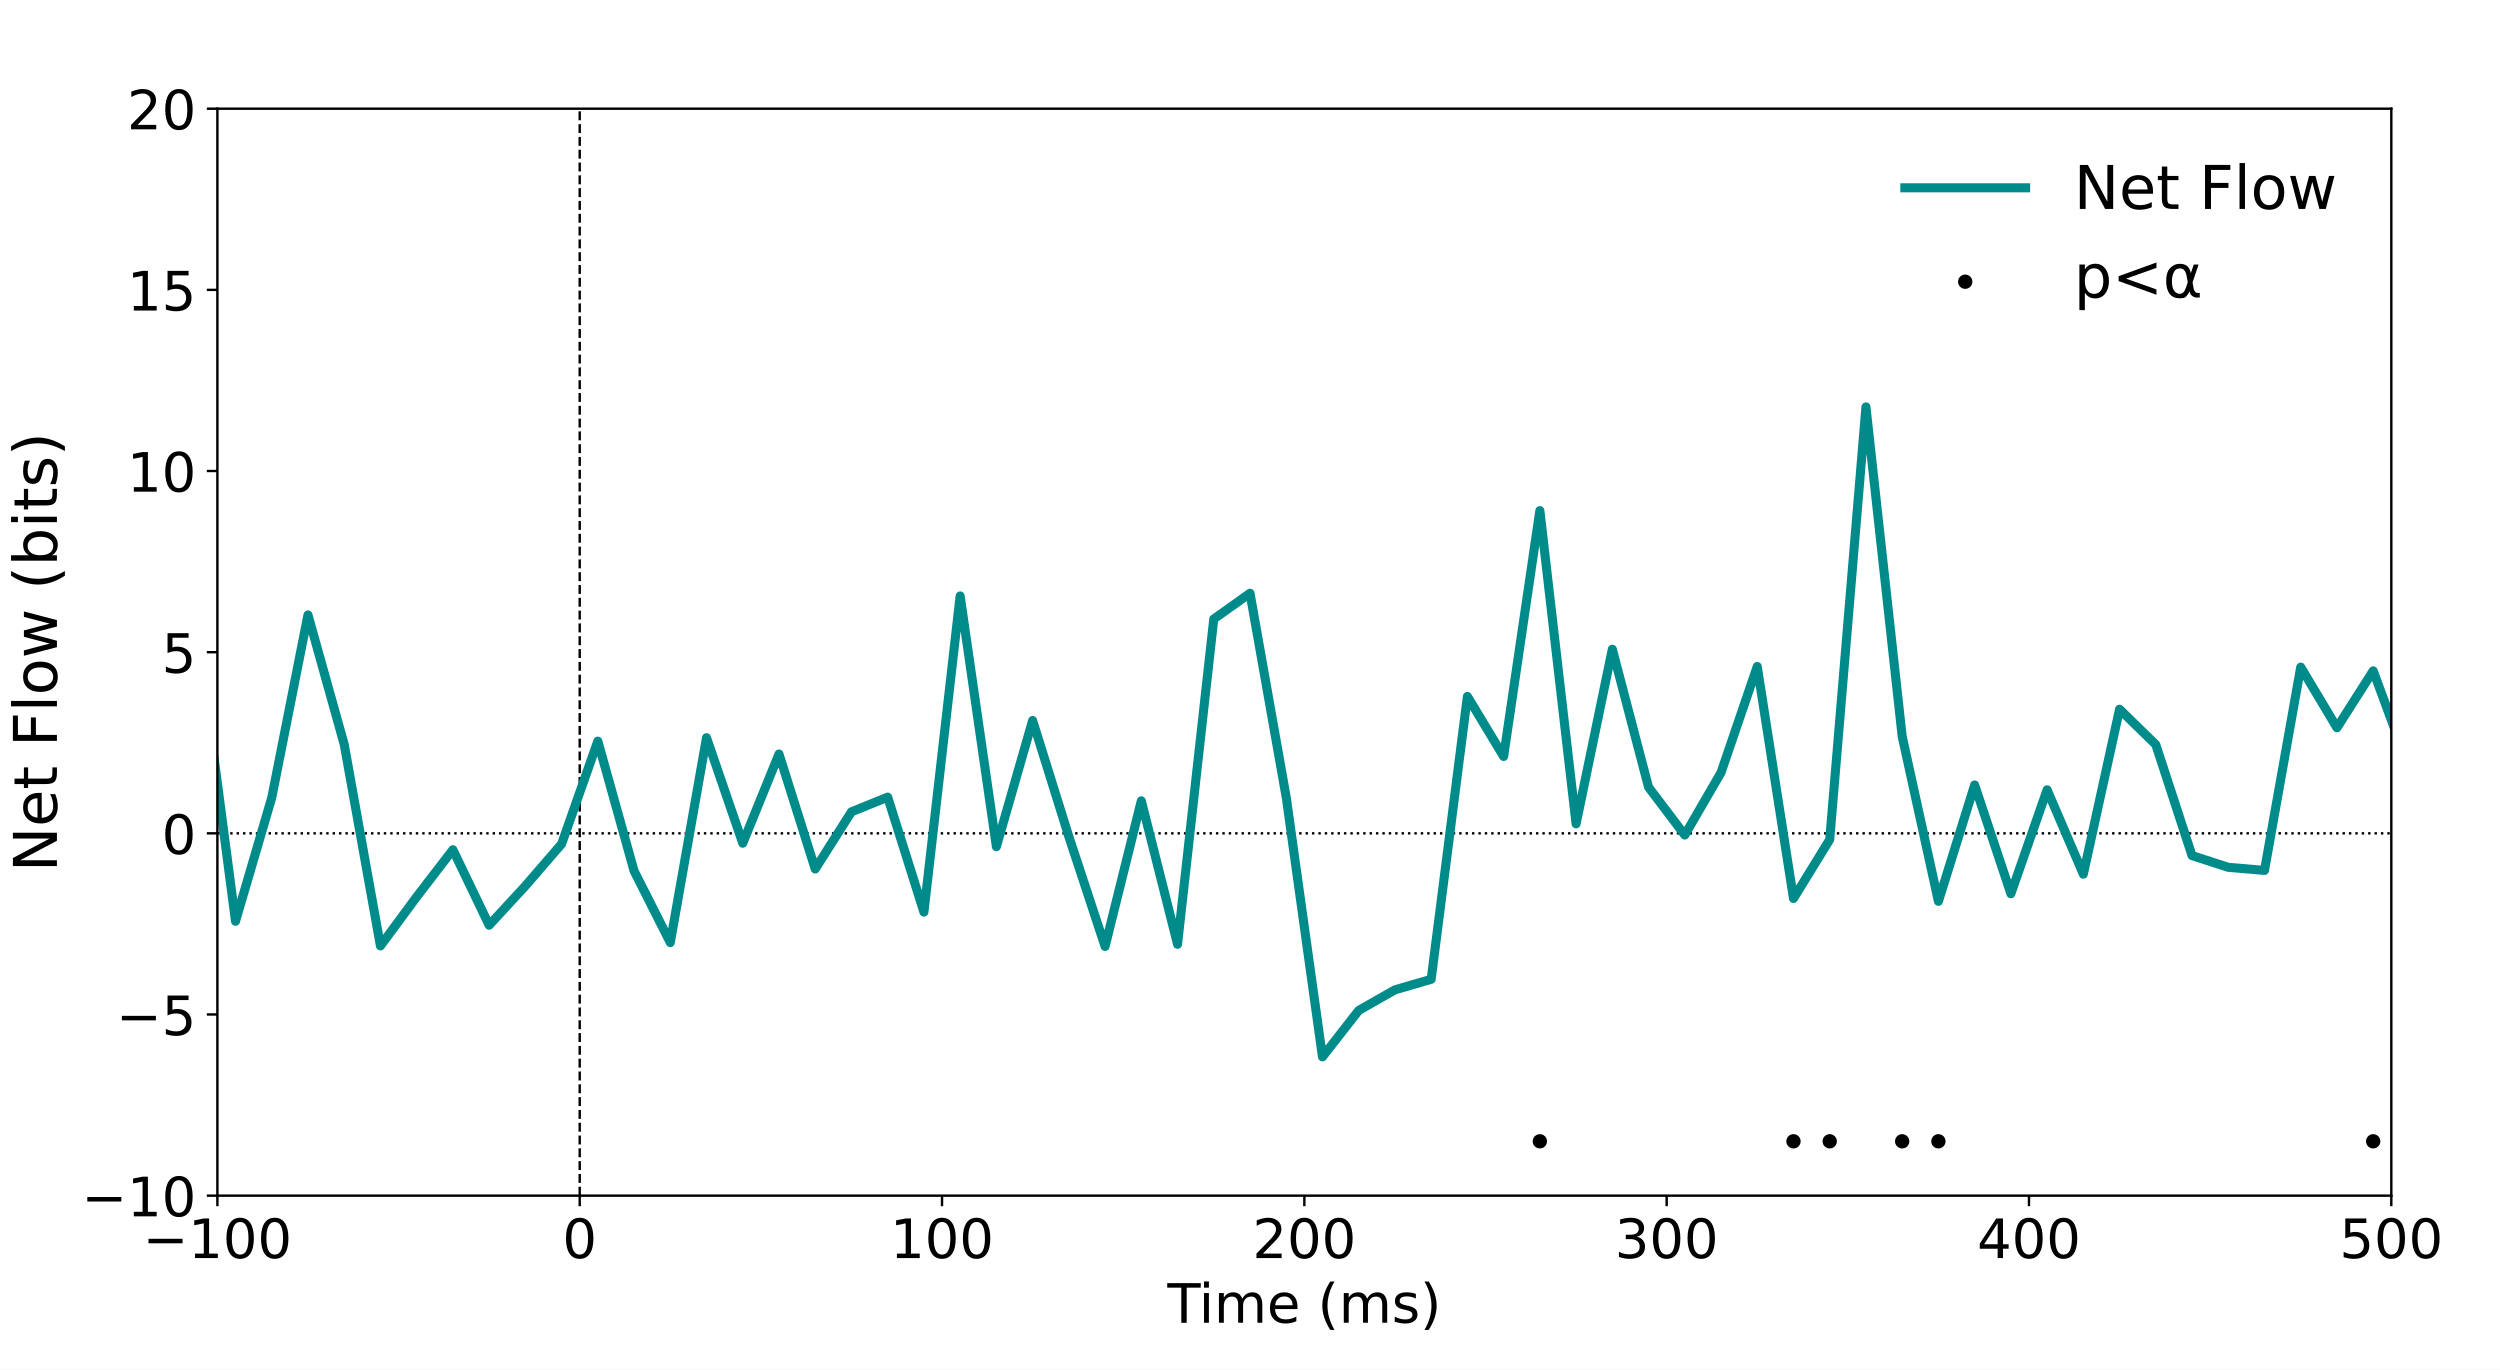
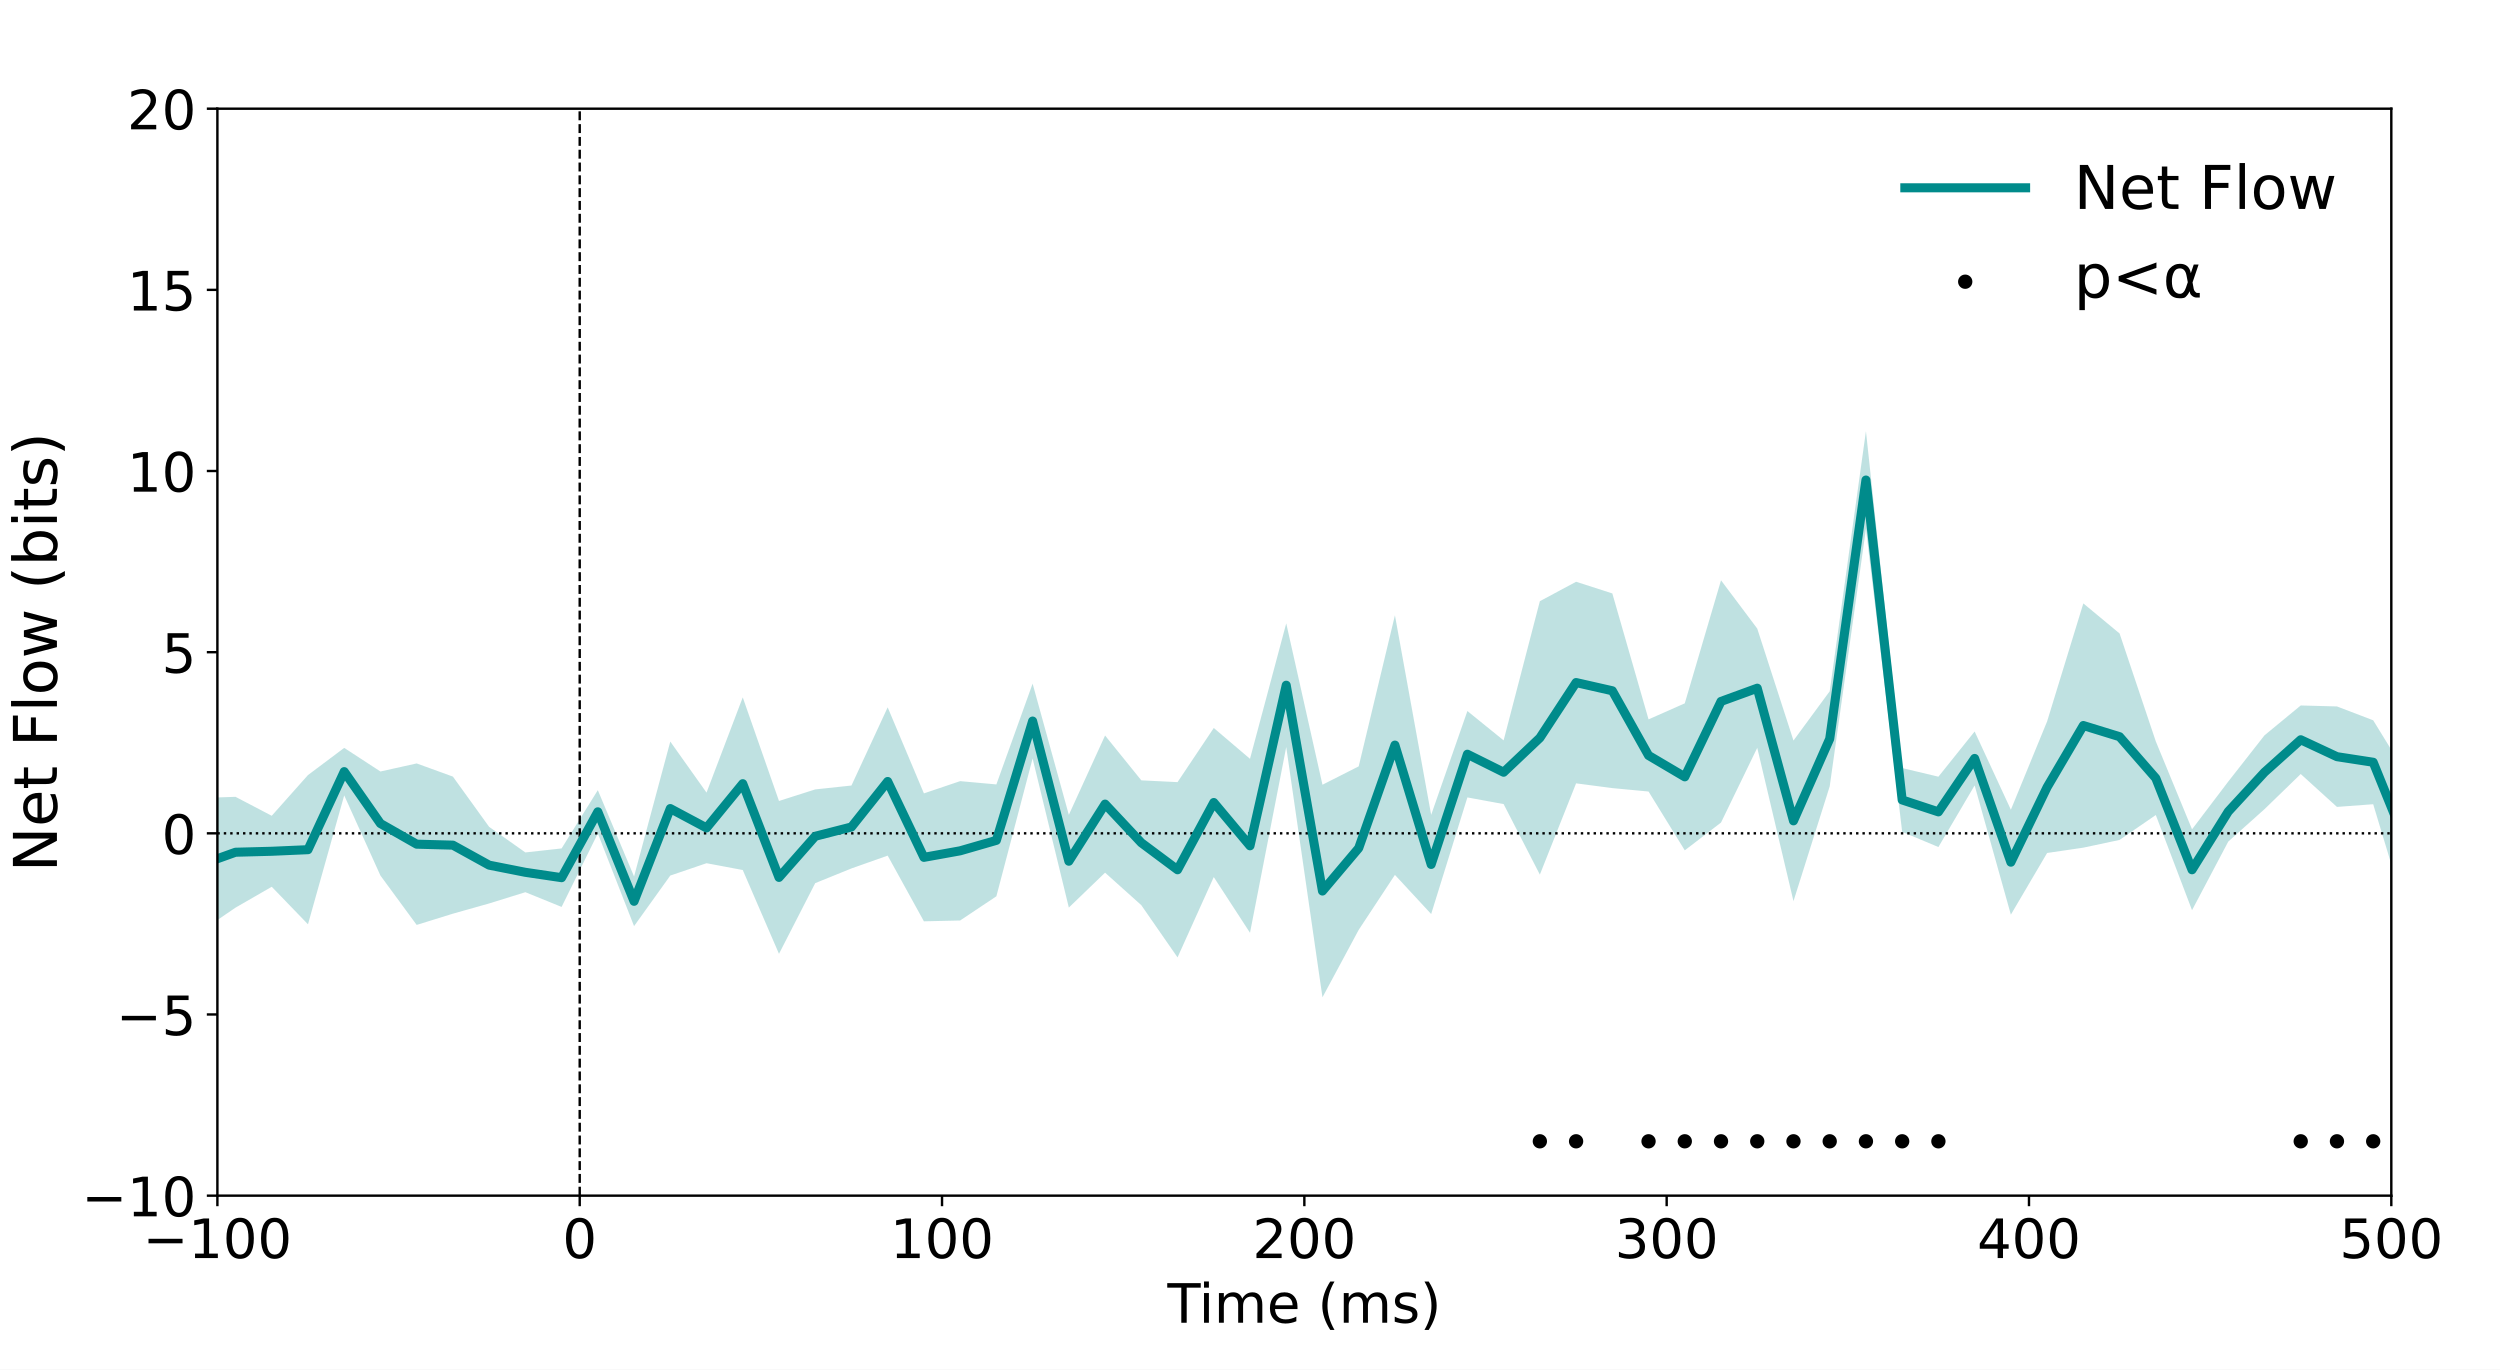
<svg xmlns="http://www.w3.org/2000/svg" xmlns:xlink="http://www.w3.org/1999/xlink" width="828pt" height="453.6pt" viewBox="0 0 828 453.6" version="1.1">
  <defs>
    <style type="text/css">*{stroke-linejoin: round; stroke-linecap: butt}</style>
  </defs>
  <g id="figure_1">
    <g id="patch_1">
      <path d="M 0 453.6  L 828 453.6  L 828 0  L 0 0  z " style="fill: #ffffff" />
    </g>
    <g id="axes_1">
      <g id="patch_2">
        <path d="M 72 396  L 792 396  L 792 36  L 72 36  z " style="fill: #ffffff" />
      </g>
-       <g id="PolyCollection_1" />
+       <g id="PolyCollection_1">
+         <path d="M -42 247.049  L -42 262.779  L -30 314.671  L -18 273.869  L -6 238.247  L 6 299.404  L 18 322.837  L 30 301.265  L 42 269.017  L 54 264.563  L 66 308.81  L 78 300.614  L 90 293.696  L 102 306.128  L 114 263.431  L 126 289.984  L 138 306.334  L 150 302.612  L 162 299.228  L 174 295.495  L 186 300.372  L 198 276.042  L 210 306.734  L 222 289.985  L 234 285.895  L 246 288.148  L 258 315.908  L 270 292.492  L 282 287.627  L 294 283.381  L 306 305.142  L 318 304.866  L 330 296.848  L 342 251.212  L 354 300.59  L 366 289.029  L 378 299.791  L 390 317.089  L 402 290.479  L 414 308.937  L 426 247.425  L 438 330.304  L 450 307.976  L 462 289.764  L 474 302.721  L 486 264.105  L 498 266.314  L 510 289.664  L 522 259.442  L 534 261.021  L 546 262.154  L 558 281.633  L 570 272.429  L 582 247.68  L 594 298.46  L 606 260.442  L 618 175.178  L 630 275.508  L 642 280.54  L 654 260.132  L 666 302.936  L 678 282.509  L 690 280.744  L 702 278.184  L 714 269.938  L 726 301.457  L 738 278.734  L 750 267.996  L 762 256.358  L 774 267.25  L 786 266.36  L 798 306.08  L 810 255.615  L 822 285.799  L 834 278.721  L 846 308.905  L 858 325.986  L 870 281.308  L 882 261.475  L 894 297.054  L 906 285.588  L 918 312.872  L 930 292.744  L 942 265.234  L 954 268.608  L 966 284.773  L 978 287.041  L 990 291.492  L 1002 278.209  L 1014 290.752  L 1026 328.577  L 1038 317.581  L 1050 294.725  L 1062 276.634  L 1074 296.938  L 1086 306.716  L 1098 268.734  L 1110 286.736  L 1122 256.022  L 1134 273.531  L 1146 287.608  L 1146 245.125  L 1146 245.125  L 1134 239.949  L 1122 219.145  L 1110 242.341  L 1098 244.446  L 1086 280.069  L 1074 254.673  L 1062 242.174  L 1050 281.829  L 1038 287.897  L 1026 274.149  L 1014 265.449  L 1002 240.461  L 990 273.928  L 978 280.862  L 966 249.464  L 954 239.452  L 942 240.559  L 930 237.053  L 918 249.046  L 906 232.954  L 894 272.079  L 882 241.842  L 870 244.904  L 858 264.248  L 846 276.391  L 834 222.598  L 822 225.875  L 810 209.877  L 798 258.092  L 786 238.559  L 774 233.972  L 762 233.651  L 750 243.544  L 738 258.853  L 726 274.674  L 714 245.546  L 702 209.803  L 690 199.846  L 678 238.938  L 666 268.181  L 654 242.268  L 642 257.241  L 630 254.377  L 618 142.799  L 606 228.944  L 594 245.271  L 582 208.184  L 570 192.194  L 558 232.946  L 546 238.254  L 534 196.544  L 522 192.679  L 510 199.119  L 498 245.213  L 486 235.494  L 474 269.885  L 462 203.789  L 450 253.82  L 438 259.904  L 426 206.461  L 414 251.318  L 402 241.11  L 390 259.043  L 378 258.447  L 366 243.603  L 354 269.875  L 342 226.427  L 330 259.798  L 318 258.712  L 306 262.769  L 294 234.274  L 282 260.167  L 270 261.453  L 258 265.283  L 246 230.971  L 234 262.51  L 222 245.604  L 210 290.289  L 198 261.704  L 186 280.999  L 174 282.328  L 162 273.849  L 150 257.212  L 138 252.848  L 126 255.519  L 114 247.697  L 102 256.701  L 90 270.188  L 78 263.907  L 66 264.323  L 54 235.149  L 42 234.359  L 30 264.443  L 18 293.139  L 6 263.943  L -6 208.94  L -18 238.468  L -30 265.873  L -42 247.049  z " clip-path="url(#p07f9e0aaf0)" style="fill: #008b8b; fill-opacity: 0.25" />
+       </g>
      <g id="matplotlib.axis_1">
        <g id="xtick_1">
          <g id="line2d_1">
            <defs>
-               <path id="m88c7735e2c" d="M 0 0  L 0 3.5  " style="stroke: #000000; stroke-width: 0.8" />
-             </defs>
-             <g>
-               <use xlink:href="#m88c7735e2c" x="72" y="396" style="stroke: #000000; stroke-width: 0.8" />
+               <path id="m12f9770009" d="M 0 0  L 0 3.5  " style="stroke: #000000; stroke-width: 0.8" />
+             </defs>
+             <g>
+               <use xlink:href="#m12f9770009" x="72" y="396" style="stroke: #000000; stroke-width: 0.8" />
            </g>
          </g>
          <g id="text_1">
            <g transform="translate(47.27953 416.6772) scale(0.18 -0.18)">
              <defs>
                <path id="DejaVuSans-2212" d="M 678 2272  L 4684 2272  L 4684 1741  L 678 1741  L 678 2272  z " transform="scale(0.015625)" />
                <path id="DejaVuSans-31" d="M 794 531  L 1825 531  L 1825 4091  L 703 3866  L 703 4441  L 1819 4666  L 2450 4666  L 2450 531  L 3481 531  L 3481 0  L 794 0  L 794 531  z " transform="scale(0.015625)" />
                <path id="DejaVuSans-30" d="M 2034 4250  Q 1547 4250 1301 3770  Q 1056 3291 1056 2328  Q 1056 1369 1301 889  Q 1547 409 2034 409  Q 2525 409 2770 889  Q 3016 1369 3016 2328  Q 3016 3291 2770 3770  Q 2525 4250 2034 4250  z M 2034 4750  Q 2819 4750 3233 4129  Q 3647 3509 3647 2328  Q 3647 1150 3233 529  Q 2819 -91 2034 -91  Q 1250 -91 836 529  Q 422 1150 422 2328  Q 422 3509 836 4129  Q 1250 4750 2034 4750  z " transform="scale(0.015625)" />
              </defs>
              <use xlink:href="#DejaVuSans-2212" />
              <use xlink:href="#DejaVuSans-31" x="83.789" />
              <use xlink:href="#DejaVuSans-30" x="147.412" />
              <use xlink:href="#DejaVuSans-30" x="211.035" />
            </g>
          </g>
        </g>
        <g id="xtick_2">
          <g id="line2d_2">
            <g>
-               <use xlink:href="#m88c7735e2c" x="192" y="396" style="stroke: #000000; stroke-width: 0.8" />
+               <use xlink:href="#m12f9770009" x="192" y="396" style="stroke: #000000; stroke-width: 0.8" />
            </g>
          </g>
          <g id="text_2">
            <g transform="translate(186.2738 416.6772) scale(0.18 -0.18)">
              <use xlink:href="#DejaVuSans-30" />
            </g>
          </g>
        </g>
        <g id="xtick_3">
          <g id="line2d_3">
            <g>
-               <use xlink:href="#m88c7735e2c" x="312" y="396" style="stroke: #000000; stroke-width: 0.8" />
+               <use xlink:href="#m12f9770009" x="312" y="396" style="stroke: #000000; stroke-width: 0.8" />
            </g>
          </g>
          <g id="text_3">
            <g transform="translate(294.8213 416.6772) scale(0.18 -0.18)">
              <use xlink:href="#DejaVuSans-31" />
              <use xlink:href="#DejaVuSans-30" x="63.623" />
              <use xlink:href="#DejaVuSans-30" x="127.246" />
            </g>
          </g>
        </g>
        <g id="xtick_4">
          <g id="line2d_4">
            <g>
-               <use xlink:href="#m88c7735e2c" x="432" y="396" style="stroke: #000000; stroke-width: 0.8" />
+               <use xlink:href="#m12f9770009" x="432" y="396" style="stroke: #000000; stroke-width: 0.8" />
            </g>
          </g>
          <g id="text_4">
            <g transform="translate(414.8213 416.6772) scale(0.18 -0.18)">
              <defs>
                <path id="DejaVuSans-32" d="M 1228 531  L 3431 531  L 3431 0  L 469 0  L 469 531  Q 828 903 1448 1529  Q 2069 2156 2228 2338  Q 2531 2678 2651 2914  Q 2772 3150 2772 3378  Q 2772 3750 2511 3984  Q 2250 4219 1831 4219  Q 1534 4219 1204 4116  Q 875 4013 500 3803  L 500 4441  Q 881 4594 1212 4672  Q 1544 4750 1819 4750  Q 2544 4750 2975 4387  Q 3406 4025 3406 3419  Q 3406 3131 3298 2873  Q 3191 2616 2906 2266  Q 2828 2175 2409 1742  Q 1991 1309 1228 531  z " transform="scale(0.015625)" />
              </defs>
              <use xlink:href="#DejaVuSans-32" />
              <use xlink:href="#DejaVuSans-30" x="63.623" />
              <use xlink:href="#DejaVuSans-30" x="127.246" />
            </g>
          </g>
        </g>
        <g id="xtick_5">
          <g id="line2d_5">
            <g>
-               <use xlink:href="#m88c7735e2c" x="552" y="396" style="stroke: #000000; stroke-width: 0.8" />
+               <use xlink:href="#m12f9770009" x="552" y="396" style="stroke: #000000; stroke-width: 0.8" />
            </g>
          </g>
          <g id="text_5">
            <g transform="translate(534.8212 416.6772) scale(0.18 -0.18)">
              <defs>
                <path id="DejaVuSans-33" d="M 2597 2516  Q 3050 2419 3304 2112  Q 3559 1806 3559 1356  Q 3559 666 3084 287  Q 2609 -91 1734 -91  Q 1441 -91 1130 -33  Q 819 25 488 141  L 488 750  Q 750 597 1062 519  Q 1375 441 1716 441  Q 2309 441 2620 675  Q 2931 909 2931 1356  Q 2931 1769 2642 2001  Q 2353 2234 1838 2234  L 1294 2234  L 1294 2753  L 1863 2753  Q 2328 2753 2575 2939  Q 2822 3125 2822 3475  Q 2822 3834 2567 4026  Q 2313 4219 1838 4219  Q 1578 4219 1281 4162  Q 984 4106 628 3988  L 628 4550  Q 988 4650 1302 4700  Q 1616 4750 1894 4750  Q 2613 4750 3031 4423  Q 3450 4097 3450 3541  Q 3450 3153 3228 2886  Q 3006 2619 2597 2516  z " transform="scale(0.015625)" />
              </defs>
              <use xlink:href="#DejaVuSans-33" />
              <use xlink:href="#DejaVuSans-30" x="63.623" />
              <use xlink:href="#DejaVuSans-30" x="127.246" />
            </g>
          </g>
        </g>
        <g id="xtick_6">
          <g id="line2d_6">
            <g>
-               <use xlink:href="#m88c7735e2c" x="672" y="396" style="stroke: #000000; stroke-width: 0.8" />
+               <use xlink:href="#m12f9770009" x="672" y="396" style="stroke: #000000; stroke-width: 0.8" />
            </g>
          </g>
          <g id="text_6">
            <g transform="translate(654.8212 416.6772) scale(0.18 -0.18)">
              <defs>
                <path id="DejaVuSans-34" d="M 2419 4116  L 825 1625  L 2419 1625  L 2419 4116  z M 2253 4666  L 3047 4666  L 3047 1625  L 3713 1625  L 3713 1100  L 3047 1100  L 3047 0  L 2419 0  L 2419 1100  L 313 1100  L 313 1709  L 2253 4666  z " transform="scale(0.015625)" />
              </defs>
              <use xlink:href="#DejaVuSans-34" />
              <use xlink:href="#DejaVuSans-30" x="63.623" />
              <use xlink:href="#DejaVuSans-30" x="127.246" />
            </g>
          </g>
        </g>
        <g id="xtick_7">
          <g id="line2d_7">
            <g>
-               <use xlink:href="#m88c7735e2c" x="792" y="396" style="stroke: #000000; stroke-width: 0.8" />
+               <use xlink:href="#m12f9770009" x="792" y="396" style="stroke: #000000; stroke-width: 0.8" />
            </g>
          </g>
          <g id="text_7">
            <g transform="translate(774.8212 416.6772) scale(0.18 -0.18)">
              <defs>
                <path id="DejaVuSans-35" d="M 691 4666  L 3169 4666  L 3169 4134  L 1269 4134  L 1269 2991  Q 1406 3038 1543 3061  Q 1681 3084 1819 3084  Q 2600 3084 3056 2656  Q 3513 2228 3513 1497  Q 3513 744 3044 326  Q 2575 -91 1722 -91  Q 1428 -91 1123 -41  Q 819 9 494 109  L 494 744  Q 775 591 1075 516  Q 1375 441 1709 441  Q 2250 441 2565 725  Q 2881 1009 2881 1497  Q 2881 1984 2565 2268  Q 2250 2553 1709 2553  Q 1456 2553 1204 2497  Q 953 2441 691 2322  L 691 4666  z " transform="scale(0.015625)" />
              </defs>
              <use xlink:href="#DejaVuSans-35" />
              <use xlink:href="#DejaVuSans-30" x="63.623" />
              <use xlink:href="#DejaVuSans-30" x="127.246" />
            </g>
          </g>
        </g>
        <g id="text_8">
          <g transform="translate(386.6414 438.0978) scale(0.18 -0.18)">
            <defs>
              <path id="DejaVuSans-54" d="M -19 4666  L 3928 4666  L 3928 4134  L 2272 4134  L 2272 0  L 1638 0  L 1638 4134  L -19 4134  L -19 4666  z " transform="scale(0.015625)" />
              <path id="DejaVuSans-69" d="M 603 3500  L 1178 3500  L 1178 0  L 603 0  L 603 3500  z M 603 4863  L 1178 4863  L 1178 4134  L 603 4134  L 603 4863  z " transform="scale(0.015625)" />
              <path id="DejaVuSans-6d" d="M 3328 2828  Q 3544 3216 3844 3400  Q 4144 3584 4550 3584  Q 5097 3584 5394 3201  Q 5691 2819 5691 2113  L 5691 0  L 5113 0  L 5113 2094  Q 5113 2597 4934 2840  Q 4756 3084 4391 3084  Q 3944 3084 3684 2787  Q 3425 2491 3425 1978  L 3425 0  L 2847 0  L 2847 2094  Q 2847 2600 2669 2842  Q 2491 3084 2119 3084  Q 1678 3084 1418 2786  Q 1159 2488 1159 1978  L 1159 0  L 581 0  L 581 3500  L 1159 3500  L 1159 2956  Q 1356 3278 1631 3431  Q 1906 3584 2284 3584  Q 2666 3584 2933 3390  Q 3200 3197 3328 2828  z " transform="scale(0.015625)" />
              <path id="DejaVuSans-65" d="M 3597 1894  L 3597 1613  L 953 1613  Q 991 1019 1311 708  Q 1631 397 2203 397  Q 2534 397 2845 478  Q 3156 559 3463 722  L 3463 178  Q 3153 47 2828 -22  Q 2503 -91 2169 -91  Q 1331 -91 842 396  Q 353 884 353 1716  Q 353 2575 817 3079  Q 1281 3584 2069 3584  Q 2775 3584 3186 3129  Q 3597 2675 3597 1894  z M 3022 2063  Q 3016 2534 2758 2815  Q 2500 3097 2075 3097  Q 1594 3097 1305 2825  Q 1016 2553 972 2059  L 3022 2063  z " transform="scale(0.015625)" />
              <path id="DejaVuSans-20" transform="scale(0.015625)" />
              <path id="DejaVuSans-28" d="M 1984 4856  Q 1566 4138 1362 3434  Q 1159 2731 1159 2009  Q 1159 1288 1364 580  Q 1569 -128 1984 -844  L 1484 -844  Q 1016 -109 783 600  Q 550 1309 550 2009  Q 550 2706 781 3412  Q 1013 4119 1484 4856  L 1984 4856  z " transform="scale(0.015625)" />
              <path id="DejaVuSans-73" d="M 2834 3397  L 2834 2853  Q 2591 2978 2328 3040  Q 2066 3103 1784 3103  Q 1356 3103 1142 2972  Q 928 2841 928 2578  Q 928 2378 1081 2264  Q 1234 2150 1697 2047  L 1894 2003  Q 2506 1872 2764 1633  Q 3022 1394 3022 966  Q 3022 478 2636 193  Q 2250 -91 1575 -91  Q 1294 -91 989 -36  Q 684 19 347 128  L 347 722  Q 666 556 975 473  Q 1284 391 1588 391  Q 1994 391 2212 530  Q 2431 669 2431 922  Q 2431 1156 2273 1281  Q 2116 1406 1581 1522  L 1381 1569  Q 847 1681 609 1914  Q 372 2147 372 2553  Q 372 3047 722 3315  Q 1072 3584 1716 3584  Q 2034 3584 2315 3537  Q 2597 3491 2834 3397  z " transform="scale(0.015625)" />
              <path id="DejaVuSans-29" d="M 513 4856  L 1013 4856  Q 1481 4119 1714 3412  Q 1947 2706 1947 2009  Q 1947 1309 1714 600  Q 1481 -109 1013 -844  L 513 -844  Q 928 -128 1133 580  Q 1338 1288 1338 2009  Q 1338 2731 1133 3434  Q 928 4138 513 4856  z " transform="scale(0.015625)" />
            </defs>
            <use xlink:href="#DejaVuSans-54" />
            <use xlink:href="#DejaVuSans-69" x="57.959" />
            <use xlink:href="#DejaVuSans-6d" x="85.742" />
            <use xlink:href="#DejaVuSans-65" x="183.154" />
            <use xlink:href="#DejaVuSans-20" x="244.678" />
            <use xlink:href="#DejaVuSans-28" x="276.465" />
            <use xlink:href="#DejaVuSans-6d" x="315.479" />
            <use xlink:href="#DejaVuSans-73" x="412.891" />
            <use xlink:href="#DejaVuSans-29" x="464.99" />
          </g>
        </g>
      </g>
      <g id="matplotlib.axis_2">
        <g id="ytick_1">
          <g id="line2d_8">
            <defs>
-               <path id="mceecb97857" d="M 0 0  L -3.5 0  " style="stroke: #000000; stroke-width: 0.8" />
-             </defs>
-             <g>
-               <use xlink:href="#mceecb97857" x="72" y="396" style="stroke: #000000; stroke-width: 0.8" />
+               <path id="me1f4e6bb8c" d="M 0 0  L -3.5 0  " style="stroke: #000000; stroke-width: 0.8" />
+             </defs>
+             <g>
+               <use xlink:href="#me1f4e6bb8c" x="72" y="396" style="stroke: #000000; stroke-width: 0.8" />
            </g>
          </g>
          <g id="text_9">
            <g transform="translate(27.01156 402.8386) scale(0.18 -0.18)">
              <use xlink:href="#DejaVuSans-2212" />
              <use xlink:href="#DejaVuSans-31" x="83.789" />
              <use xlink:href="#DejaVuSans-30" x="147.412" />
            </g>
          </g>
        </g>
        <g id="ytick_2">
          <g id="line2d_9">
            <g>
-               <use xlink:href="#mceecb97857" x="72" y="336" style="stroke: #000000; stroke-width: 0.8" />
+               <use xlink:href="#me1f4e6bb8c" x="72" y="336" style="stroke: #000000; stroke-width: 0.8" />
            </g>
          </g>
          <g id="text_10">
            <g transform="translate(38.46406 342.8386) scale(0.18 -0.18)">
              <use xlink:href="#DejaVuSans-2212" />
              <use xlink:href="#DejaVuSans-35" x="83.789" />
            </g>
          </g>
        </g>
        <g id="ytick_3">
          <g id="line2d_10">
            <g>
-               <use xlink:href="#mceecb97857" x="72" y="276" style="stroke: #000000; stroke-width: 0.8" />
+               <use xlink:href="#me1f4e6bb8c" x="72" y="276" style="stroke: #000000; stroke-width: 0.8" />
            </g>
          </g>
          <g id="text_11">
            <g transform="translate(53.5475 282.8386) scale(0.18 -0.18)">
              <use xlink:href="#DejaVuSans-30" />
            </g>
          </g>
        </g>
        <g id="ytick_4">
          <g id="line2d_11">
            <g>
-               <use xlink:href="#mceecb97857" x="72" y="216" style="stroke: #000000; stroke-width: 0.8" />
+               <use xlink:href="#me1f4e6bb8c" x="72" y="216" style="stroke: #000000; stroke-width: 0.8" />
            </g>
          </g>
          <g id="text_12">
            <g transform="translate(53.5475 222.8386) scale(0.18 -0.18)">
              <use xlink:href="#DejaVuSans-35" />
            </g>
          </g>
        </g>
        <g id="ytick_5">
          <g id="line2d_12">
            <g>
-               <use xlink:href="#mceecb97857" x="72" y="156" style="stroke: #000000; stroke-width: 0.8" />
+               <use xlink:href="#me1f4e6bb8c" x="72" y="156" style="stroke: #000000; stroke-width: 0.8" />
            </g>
          </g>
          <g id="text_13">
            <g transform="translate(42.095 162.8386) scale(0.18 -0.18)">
              <use xlink:href="#DejaVuSans-31" />
              <use xlink:href="#DejaVuSans-30" x="63.623" />
            </g>
          </g>
        </g>
        <g id="ytick_6">
          <g id="line2d_13">
            <g>
-               <use xlink:href="#mceecb97857" x="72" y="96" style="stroke: #000000; stroke-width: 0.8" />
+               <use xlink:href="#me1f4e6bb8c" x="72" y="96" style="stroke: #000000; stroke-width: 0.8" />
            </g>
          </g>
          <g id="text_14">
            <g transform="translate(42.095 102.8386) scale(0.18 -0.18)">
              <use xlink:href="#DejaVuSans-31" />
              <use xlink:href="#DejaVuSans-35" x="63.623" />
            </g>
          </g>
        </g>
        <g id="ytick_7">
          <g id="line2d_14">
            <g>
-               <use xlink:href="#mceecb97857" x="72" y="36" style="stroke: #000000; stroke-width: 0.8" />
+               <use xlink:href="#me1f4e6bb8c" x="72" y="36" style="stroke: #000000; stroke-width: 0.8" />
            </g>
          </g>
          <g id="text_15">
            <g transform="translate(42.095 42.83859) scale(0.18 -0.18)">
              <use xlink:href="#DejaVuSans-32" />
              <use xlink:href="#DejaVuSans-30" x="63.623" />
            </g>
          </g>
        </g>
        <g id="text_16">
          <g transform="translate(18.85219 288.7969) rotate(-90) scale(0.2 -0.2)">
            <defs>
              <path id="DejaVuSans-4e" d="M 628 4666  L 1478 4666  L 3547 763  L 3547 4666  L 4159 4666  L 4159 0  L 3309 0  L 1241 3903  L 1241 0  L 628 0  L 628 4666  z " transform="scale(0.015625)" />
              <path id="DejaVuSans-74" d="M 1172 4494  L 1172 3500  L 2356 3500  L 2356 3053  L 1172 3053  L 1172 1153  Q 1172 725 1289 603  Q 1406 481 1766 481  L 2356 481  L 2356 0  L 1766 0  Q 1100 0 847 248  Q 594 497 594 1153  L 594 3053  L 172 3053  L 172 3500  L 594 3500  L 594 4494  L 1172 4494  z " transform="scale(0.015625)" />
              <path id="DejaVuSans-46" d="M 628 4666  L 3309 4666  L 3309 4134  L 1259 4134  L 1259 2759  L 3109 2759  L 3109 2228  L 1259 2228  L 1259 0  L 628 0  L 628 4666  z " transform="scale(0.015625)" />
              <path id="DejaVuSans-6c" d="M 603 4863  L 1178 4863  L 1178 0  L 603 0  L 603 4863  z " transform="scale(0.015625)" />
              <path id="DejaVuSans-6f" d="M 1959 3097  Q 1497 3097 1228 2736  Q 959 2375 959 1747  Q 959 1119 1226 758  Q 1494 397 1959 397  Q 2419 397 2687 759  Q 2956 1122 2956 1747  Q 2956 2369 2687 2733  Q 2419 3097 1959 3097  z M 1959 3584  Q 2709 3584 3137 3096  Q 3566 2609 3566 1747  Q 3566 888 3137 398  Q 2709 -91 1959 -91  Q 1206 -91 779 398  Q 353 888 353 1747  Q 353 2609 779 3096  Q 1206 3584 1959 3584  z " transform="scale(0.015625)" />
              <path id="DejaVuSans-77" d="M 269 3500  L 844 3500  L 1563 769  L 2278 3500  L 2956 3500  L 3675 769  L 4391 3500  L 4966 3500  L 4050 0  L 3372 0  L 2619 2869  L 1863 0  L 1184 0  L 269 3500  z " transform="scale(0.015625)" />
              <path id="DejaVuSans-62" d="M 3116 1747  Q 3116 2381 2855 2742  Q 2594 3103 2138 3103  Q 1681 3103 1420 2742  Q 1159 2381 1159 1747  Q 1159 1113 1420 752  Q 1681 391 2138 391  Q 2594 391 2855 752  Q 3116 1113 3116 1747  z M 1159 2969  Q 1341 3281 1617 3432  Q 1894 3584 2278 3584  Q 2916 3584 3314 3078  Q 3713 2572 3713 1747  Q 3713 922 3314 415  Q 2916 -91 2278 -91  Q 1894 -91 1617 61  Q 1341 213 1159 525  L 1159 0  L 581 0  L 581 4863  L 1159 4863  L 1159 2969  z " transform="scale(0.015625)" />
            </defs>
            <use xlink:href="#DejaVuSans-4e" />
            <use xlink:href="#DejaVuSans-65" x="74.805" />
            <use xlink:href="#DejaVuSans-74" x="136.328" />
            <use xlink:href="#DejaVuSans-20" x="175.537" />
            <use xlink:href="#DejaVuSans-46" x="207.324" />
            <use xlink:href="#DejaVuSans-6c" x="264.844" />
            <use xlink:href="#DejaVuSans-6f" x="292.627" />
            <use xlink:href="#DejaVuSans-77" x="353.809" />
            <use xlink:href="#DejaVuSans-20" x="435.596" />
            <use xlink:href="#DejaVuSans-28" x="467.383" />
            <use xlink:href="#DejaVuSans-62" x="506.396" />
            <use xlink:href="#DejaVuSans-69" x="569.873" />
            <use xlink:href="#DejaVuSans-74" x="597.656" />
            <use xlink:href="#DejaVuSans-73" x="636.865" />
            <use xlink:href="#DejaVuSans-29" x="688.965" />
          </g>
        </g>
      </g>
      <g id="line2d_15">
-         <path d="M 192 396  L 192 36  " clip-path="url(#p8abab04870)" style="fill: none; stroke-dasharray: 2.96,1.28; stroke-dashoffset: 0; stroke: #000000; stroke-width: 0.8" />
+         <path d="M 192 396  L 192 36  " clip-path="url(#p07f9e0aaf0)" style="fill: none; stroke-dasharray: 2.96,1.28; stroke-dashoffset: 0; stroke: #000000; stroke-width: 0.8" />
      </g>
      <g id="line2d_16">
-         <path d="M 72 276  L 792 276  " clip-path="url(#p8abab04870)" style="fill: none; stroke-dasharray: 0.8,1.32; stroke-dashoffset: 0; stroke: #000000; stroke-width: 0.8" />
+         <path d="M 72 276  L 792 276  " clip-path="url(#p07f9e0aaf0)" style="fill: none; stroke-dasharray: 0.8,1.32; stroke-dashoffset: 0; stroke: #000000; stroke-width: 0.8" />
      </g>
      <g id="line2d_17">
-         <path d="M -1 249.039  L 6 346.765  L 18 311.982  L 30 249.775  L 42 282.065  L 54 302.152  L 66 213.659  L 78 305.118  L 90 264.209  L 102 203.666  L 114 246.548  L 126 313.284  L 138 297.034  L 150 281.433  L 162 306.429  L 174 293.412  L 186 279.526  L 198 245.474  L 210 288.432  L 222 312.175  L 234 244.329  L 246 279.269  L 258 249.732  L 270 287.808  L 282 268.879  L 294 264.01  L 306 302.08  L 318 197.38  L 330 280.418  L 342 238.633  L 354 277.067  L 366 313.465  L 378 265.239  L 390 312.745  L 402 205.019  L 414 196.48  L 426 264.073  L 438 350.028  L 450 334.667  L 462 327.828  L 474 324.338  L 486 230.661  L 498 250.54  L 510 169.112  L 522 272.854  L 534 215.021  L 546 260.724  L 558 276.57  L 570 255.873  L 582 220.748  L 594 297.572  L 606 278.082  L 618 134.774  L 630 243.896  L 642 298.516  L 654 259.985  L 666 295.996  L 678 261.586  L 690 289.532  L 702 234.897  L 714 246.618  L 726 283.373  L 738 287.255  L 750 288.279  L 762 220.954  L 774 241.031  L 786 222.189  L 798 254.659  L 810 239.434  L 822 305.875  L 829 245.916  " clip-path="url(#p8abab04870)" style="fill: none; stroke: #008b8b; stroke-width: 3; stroke-linecap: square" />
+         <path d="M -1 247.794  L 6 281.673  L 18 307.988  L 30 282.854  L 42 251.688  L 54 249.856  L 66 286.567  L 78 282.26  L 90 281.942  L 102 281.414  L 114 255.564  L 126 272.751  L 138 279.591  L 150 279.912  L 162 286.539  L 174 288.911  L 186 290.686  L 198 268.873  L 210 298.511  L 222 267.795  L 234 274.203  L 246 259.559  L 258 290.595  L 270 276.973  L 282 273.897  L 294 258.827  L 306 283.955  L 318 281.789  L 330 278.323  L 342 238.819  L 354 285.233  L 366 266.316  L 378 279.119  L 390 288.066  L 402 265.794  L 414 280.128  L 426 226.943  L 438 295.104  L 450 280.898  L 462 246.776  L 474 286.303  L 486 249.8  L 498 255.764  L 510 244.391  L 522 226.061  L 534 228.783  L 546 250.204  L 558 257.289  L 570 232.312  L 582 227.932  L 594 271.865  L 606 244.693  L 618 158.989  L 630 264.942  L 642 268.891  L 654 251.2  L 666 285.558  L 678 260.723  L 690 240.295  L 702 243.993  L 714 257.742  L 726 288.066  L 738 268.793  L 750 255.77  L 762 245.005  L 774 250.611  L 786 252.459  L 798 282.086  L 810 232.746  L 822 255.837  L 829 252.817  " clip-path="url(#p07f9e0aaf0)" style="fill: none; stroke: #008b8b; stroke-width: 3; stroke-linecap: square" />
      </g>
      <g id="patch_3">
        <path d="M 72 396  L 72 36  " style="fill: none; stroke: #000000; stroke-width: 0.8; stroke-linejoin: miter; stroke-linecap: square" />
      </g>
      <g id="patch_4">
        <path d="M 792 396  L 792 36  " style="fill: none; stroke: #000000; stroke-width: 0.8; stroke-linejoin: miter; stroke-linecap: square" />
      </g>
      <g id="patch_5">
        <path d="M 72 396  L 792 396  " style="fill: none; stroke: #000000; stroke-width: 0.8; stroke-linejoin: miter; stroke-linecap: square" />
      </g>
      <g id="patch_6">
        <path d="M 72 36  L 792 36  " style="fill: none; stroke: #000000; stroke-width: 0.8; stroke-linejoin: miter; stroke-linecap: square" />
      </g>
      <g id="PathCollection_1">
        <defs>
-           <path id="mf031a9d24a" d="M 0 1.871  C 0.496 1.871 0.972 1.674 1.323 1.323  C 1.674 0.972 1.871 0.496 1.871 0  C 1.871 -0.496 1.674 -0.972 1.323 -1.323  C 0.972 -1.674 0.496 -1.871 0 -1.871  C -0.496 -1.871 -0.972 -1.674 -1.323 -1.323  C -1.674 -0.972 -1.871 -0.496 -1.871 0  C -1.871 0.496 -1.674 0.972 -1.323 1.323  C -0.972 1.674 -0.496 1.871 0 1.871  z " style="stroke: #000000" />
+           <path id="mfa6057e4d0" d="M 0 1.871  C 0.496 1.871 0.972 1.674 1.323 1.323  C 1.674 0.972 1.871 0.496 1.871 0  C 1.871 -0.496 1.674 -0.972 1.323 -1.323  C 0.972 -1.674 0.496 -1.871 0 -1.871  C -0.496 -1.871 -0.972 -1.674 -1.323 -1.323  C -1.674 -0.972 -1.871 -0.496 -1.871 0  C -1.871 0.496 -1.674 0.972 -1.323 1.323  C -0.972 1.674 -0.496 1.871 0 1.871  z " style="stroke: #000000" />
        </defs>
-         <g clip-path="url(#p8abab04870)">
-           <use xlink:href="#mf031a9d24a" x="510" y="378" style="stroke: #000000" />
-           <use xlink:href="#mf031a9d24a" x="594" y="378" style="stroke: #000000" />
-           <use xlink:href="#mf031a9d24a" x="606" y="378" style="stroke: #000000" />
-           <use xlink:href="#mf031a9d24a" x="630" y="378" style="stroke: #000000" />
-           <use xlink:href="#mf031a9d24a" x="642" y="378" style="stroke: #000000" />
-           <use xlink:href="#mf031a9d24a" x="786" y="378" style="stroke: #000000" />
-           <use xlink:href="#mf031a9d24a" x="810" y="378" style="stroke: #000000" />
-           <use xlink:href="#mf031a9d24a" x="882" y="378" style="stroke: #000000" />
-           <use xlink:href="#mf031a9d24a" x="918" y="378" style="stroke: #000000" />
-           <use xlink:href="#mf031a9d24a" x="930" y="378" style="stroke: #000000" />
-           <use xlink:href="#mf031a9d24a" x="1122" y="378" style="stroke: #000000" />
-           <use xlink:href="#mf031a9d24a" x="1146" y="378" style="stroke: #000000" />
+         <g clip-path="url(#p07f9e0aaf0)">
+           <use xlink:href="#mfa6057e4d0" x="-1" y="378" style="stroke: #000000" />
+           <use xlink:href="#mfa6057e4d0" x="510" y="378" style="stroke: #000000" />
+           <use xlink:href="#mfa6057e4d0" x="522" y="378" style="stroke: #000000" />
+           <use xlink:href="#mfa6057e4d0" x="546" y="378" style="stroke: #000000" />
+           <use xlink:href="#mfa6057e4d0" x="558" y="378" style="stroke: #000000" />
+           <use xlink:href="#mfa6057e4d0" x="570" y="378" style="stroke: #000000" />
+           <use xlink:href="#mfa6057e4d0" x="582" y="378" style="stroke: #000000" />
+           <use xlink:href="#mfa6057e4d0" x="594" y="378" style="stroke: #000000" />
+           <use xlink:href="#mfa6057e4d0" x="606" y="378" style="stroke: #000000" />
+           <use xlink:href="#mfa6057e4d0" x="618" y="378" style="stroke: #000000" />
+           <use xlink:href="#mfa6057e4d0" x="630" y="378" style="stroke: #000000" />
+           <use xlink:href="#mfa6057e4d0" x="642" y="378" style="stroke: #000000" />
+           <use xlink:href="#mfa6057e4d0" x="762" y="378" style="stroke: #000000" />
+           <use xlink:href="#mfa6057e4d0" x="774" y="378" style="stroke: #000000" />
+           <use xlink:href="#mfa6057e4d0" x="786" y="378" style="stroke: #000000" />
+           <use xlink:href="#mfa6057e4d0" x="798" y="378" style="stroke: #000000" />
+           <use xlink:href="#mfa6057e4d0" x="810" y="378" style="stroke: #000000" />
+           <use xlink:href="#mfa6057e4d0" x="930" y="378" style="stroke: #000000" />
+           <use xlink:href="#mfa6057e4d0" x="1110" y="378" style="stroke: #000000" />
+           <use xlink:href="#mfa6057e4d0" x="1122" y="378" style="stroke: #000000" />
+           <use xlink:href="#mfa6057e4d0" x="1134" y="378" style="stroke: #000000" />
+           <use xlink:href="#mfa6057e4d0" x="1146" y="378" style="stroke: #000000" />
        </g>
      </g>
      <g id="legend_1">
        <g id="line2d_18">
          <path d="M 630.881 62.197  L 650.881 62.197  L 670.881 62.197  " style="fill: none; stroke: #008b8b; stroke-width: 3; stroke-linecap: square" />
        </g>
        <g id="text_17">
          <g transform="translate(686.8813 69.19688) scale(0.2 -0.2)">
            <use xlink:href="#DejaVuSans-4e" />
            <use xlink:href="#DejaVuSans-65" x="74.805" />
            <use xlink:href="#DejaVuSans-74" x="136.328" />
            <use xlink:href="#DejaVuSans-20" x="175.537" />
            <use xlink:href="#DejaVuSans-46" x="207.324" />
            <use xlink:href="#DejaVuSans-6c" x="264.844" />
            <use xlink:href="#DejaVuSans-6f" x="292.627" />
            <use xlink:href="#DejaVuSans-77" x="353.809" />
          </g>
        </g>
        <g id="PathCollection_2">
          <g>
-             <use xlink:href="#mf031a9d24a" x="650.881" y="93.303" style="stroke: #000000" />
+             <use xlink:href="#mfa6057e4d0" x="650.881" y="93.303" style="stroke: #000000" />
          </g>
        </g>
        <g id="text_18">
          <g transform="translate(686.8813 98.55312) scale(0.2 -0.2)">
            <defs>
              <path id="DejaVuSans-70" d="M 1159 525  L 1159 -1331  L 581 -1331  L 581 3500  L 1159 3500  L 1159 2969  Q 1341 3281 1617 3432  Q 1894 3584 2278 3584  Q 2916 3584 3314 3078  Q 3713 2572 3713 1747  Q 3713 922 3314 415  Q 2916 -91 2278 -91  Q 1894 -91 1617 61  Q 1341 213 1159 525  z M 3116 1747  Q 3116 2381 2855 2742  Q 2594 3103 2138 3103  Q 1681 3103 1420 2742  Q 1159 2381 1159 1747  Q 1159 1113 1420 752  Q 1681 391 2138 391  Q 2594 391 2855 752  Q 3116 1113 3116 1747  z " transform="scale(0.015625)" />
              <path id="DejaVuSans-3c" d="M 4684 3150  L 1459 2003  L 4684 863  L 4684 294  L 678 1747  L 678 2266  L 4684 3719  L 4684 3150  z " transform="scale(0.015625)" />
              <path id="DejaVuSans-3b1" d="M 2644 1628  L 2506 2350  Q 2366 3091 1809 3091  Q 1391 3091 1200 2747  Q 959 2316 959 1747  Q 959 1059 1194 731  Q 1431 397 1809 397  Q 2228 397 2453 1063  L 2644 1628  z M 2966 2584  L 3275 3500  L 3788 3500  L 3147 1603  L 3272 919  Q 3300 766 3409 638  Q 3538 488 3638 488  L 3913 488  L 3913 0  L 3569 0  Q 3275 0 3013 263  Q 2884 394 2831 669  Q 2688 322 2394 50  Q 2256 -78 1809 -78  Q 1075 -78 719 397  Q 353 888 353 1747  Q 353 2666 750 3097  Q 1191 3578 1809 3578  Q 2781 3578 2966 2584  z " transform="scale(0.015625)" />
            </defs>
            <use xlink:href="#DejaVuSans-70" />
            <use xlink:href="#DejaVuSans-3c" x="63.477" />
            <use xlink:href="#DejaVuSans-3b1" x="147.266" />
          </g>
        </g>
      </g>
    </g>
  </g>
  <defs>
-     <clipPath id="p8abab04870">
+     <clipPath id="p07f9e0aaf0">
      <rect x="72" y="36" width="720" height="360" />
    </clipPath>
  </defs>
</svg>
